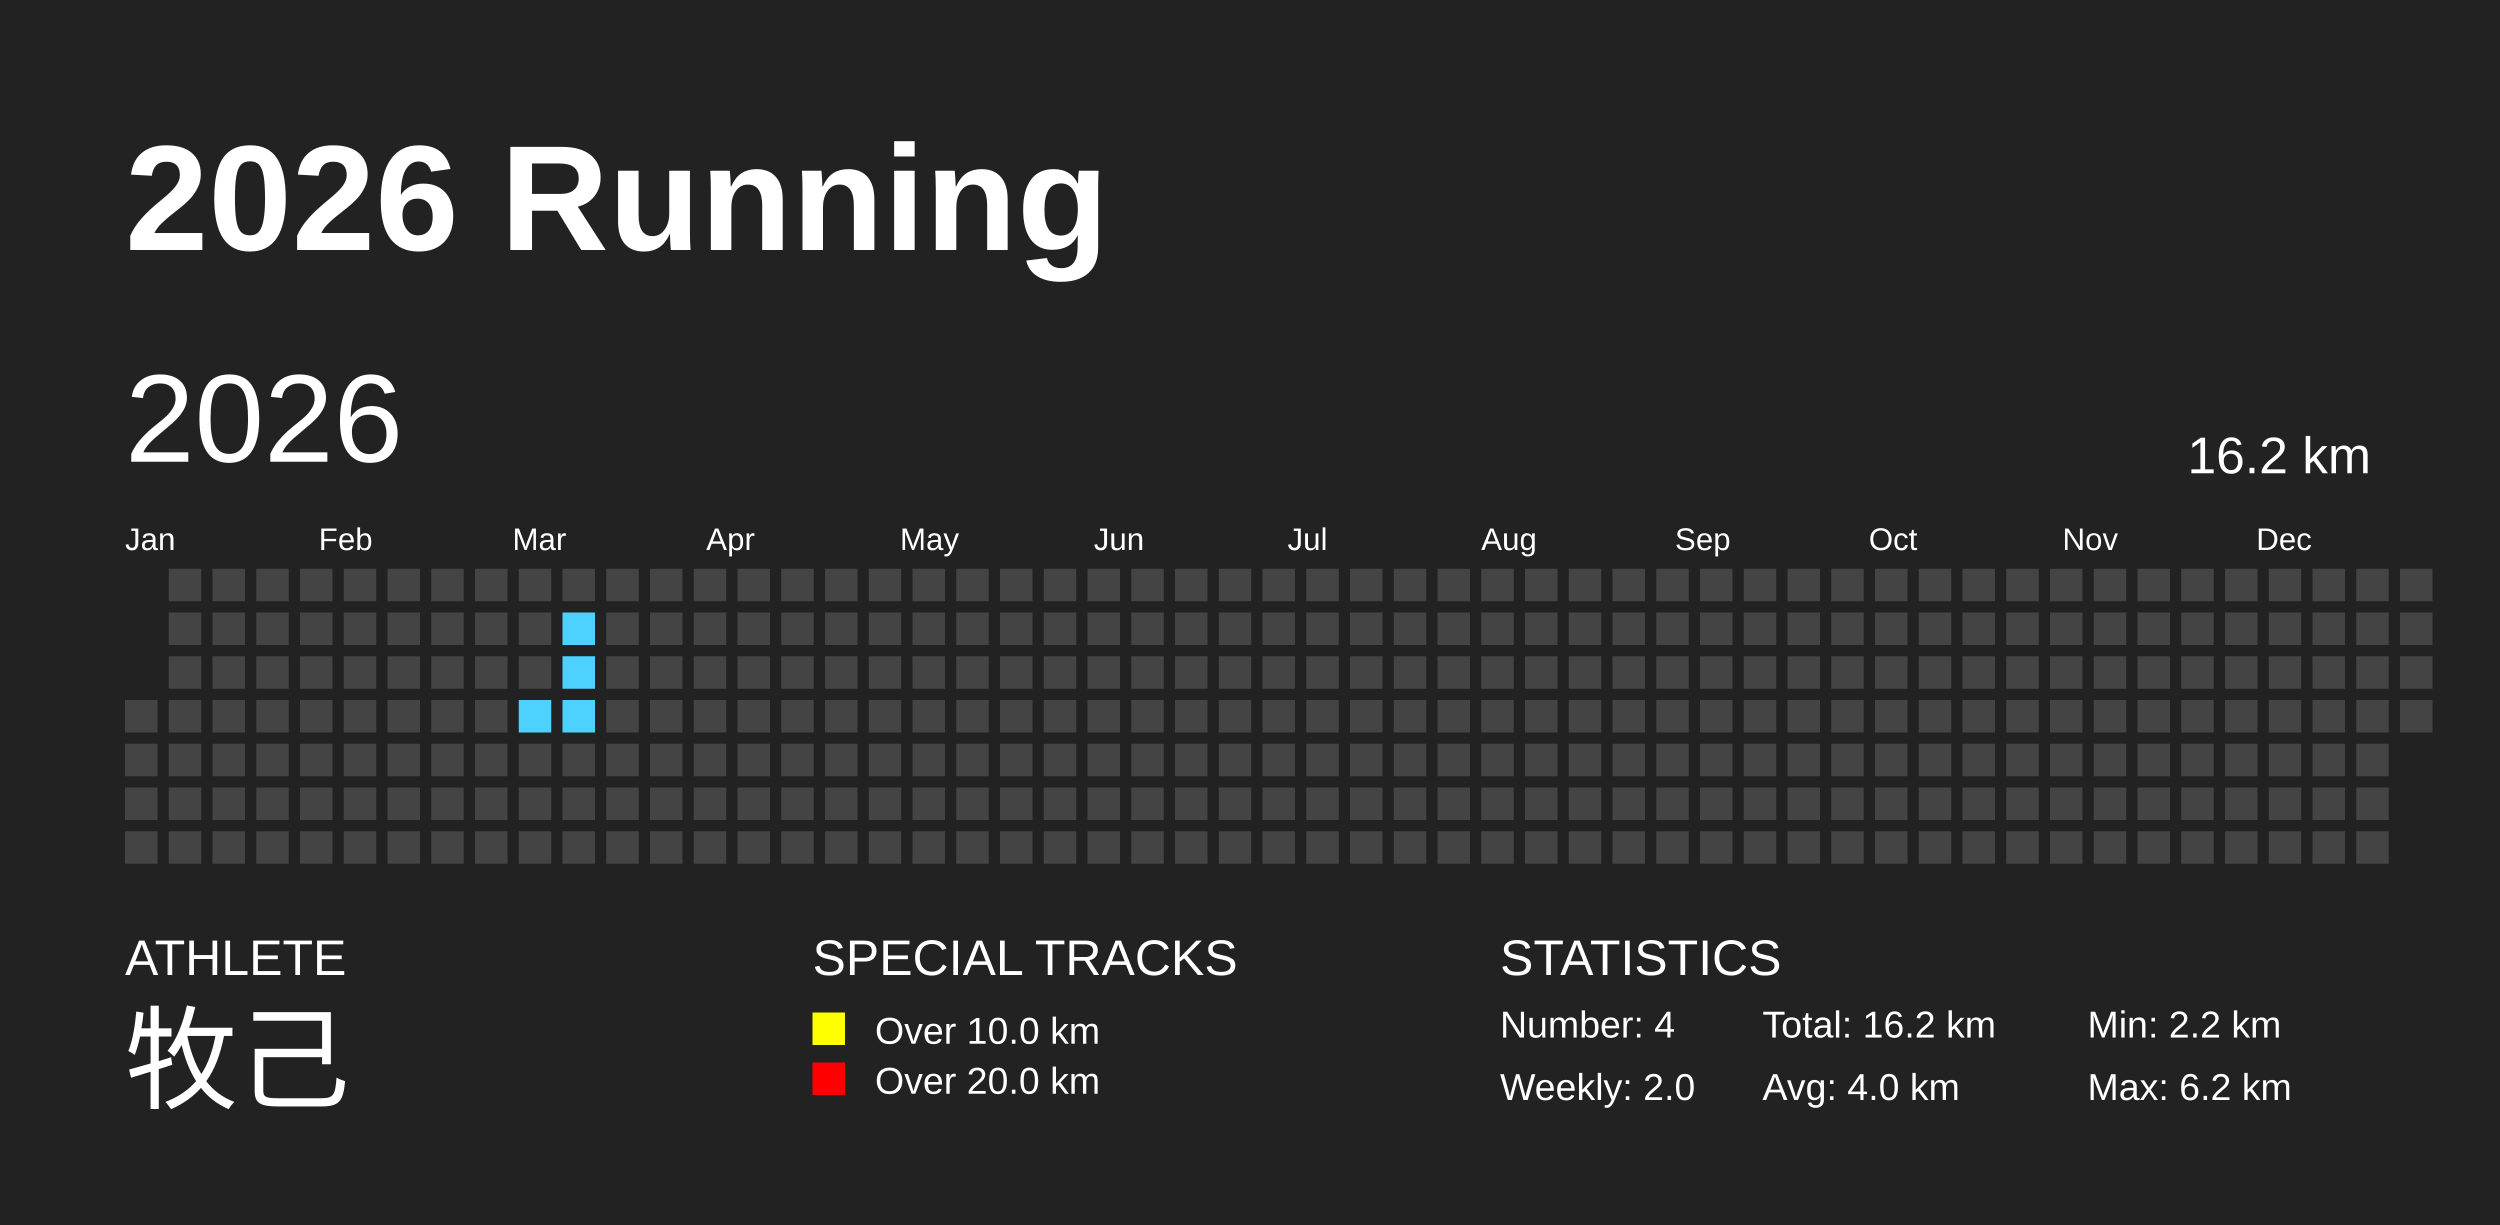
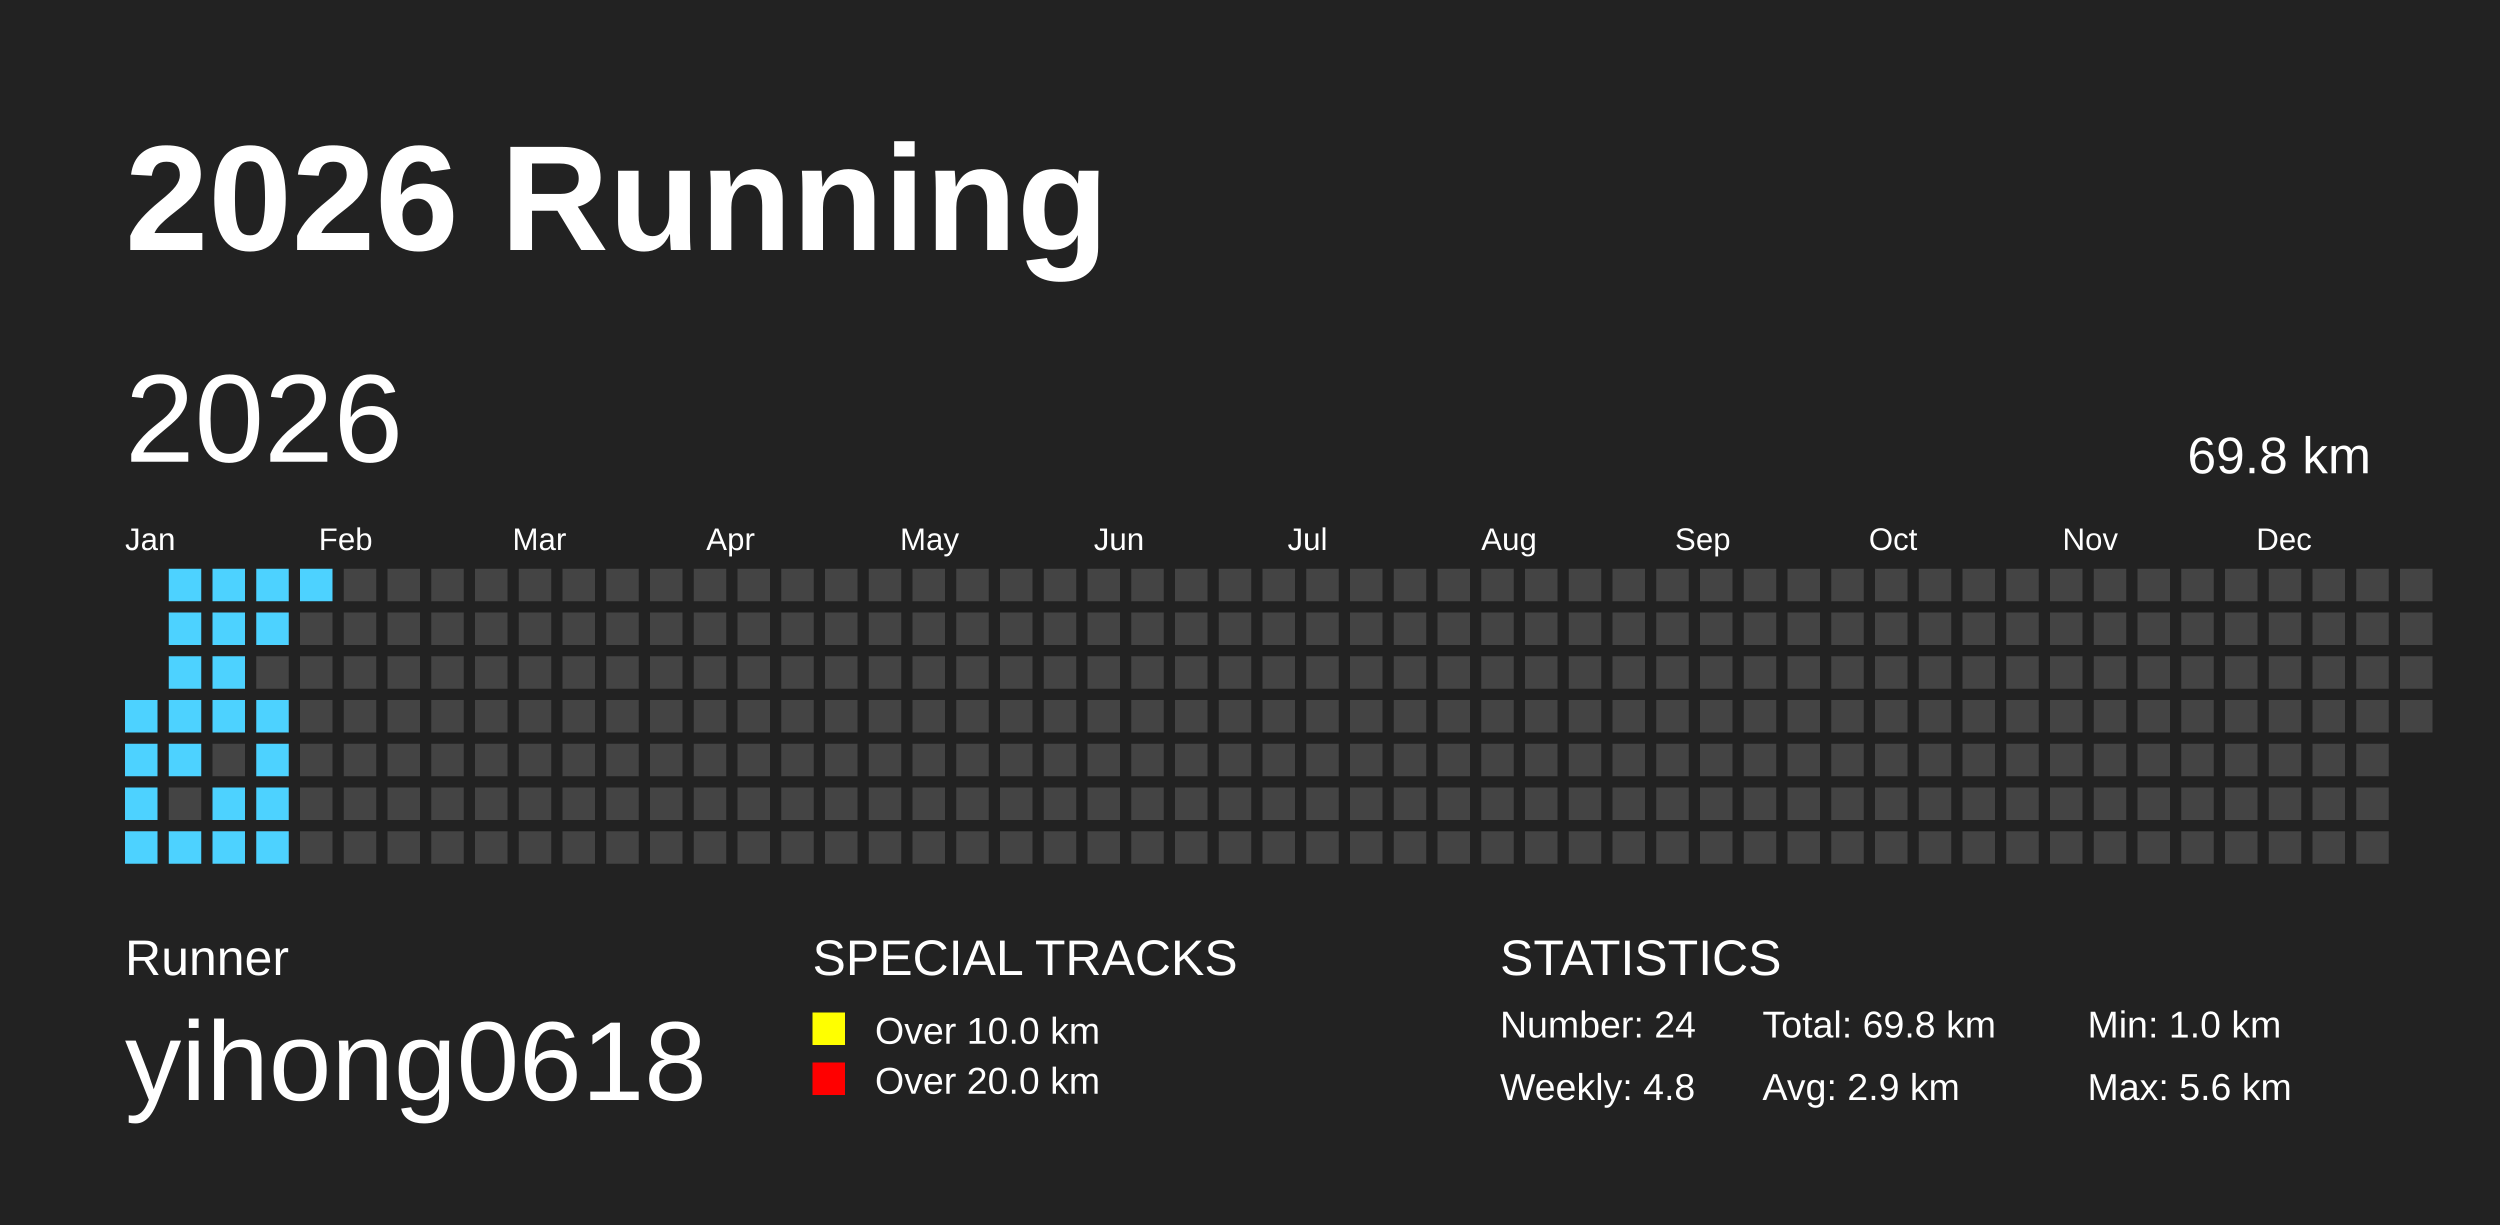
<svg xmlns="http://www.w3.org/2000/svg" baseProfile="full" height="98mm" version="1.1" viewBox="0,0,200,98" width="200mm">
  <defs />
  <rect fill="#222222" height="98" width="200" x="0" y="0" />
  <text fill="#FFFFFF" style="font-size:12px; font-family:Arial; font-weight:bold;" x="10" y="20">2026 Running</text>
-   <text fill="#FFFFFF" style="font-size:4px; font-family:Arial" x="10" y="78">ATHLETE</text>
-   <text fill="#FFFFFF" style="font-size:9px; font-family:Arial" x="10" y="88">牧己</text>
+   <text fill="#FFFFFF" style="font-size:4px; font-family:Arial" x="10" y="78">Runner</text>
+   <text fill="#FFFFFF" style="font-size:9px; font-family:Arial" x="10" y="88">yihong0618</text>
  <text fill="#FFFFFF" style="font-size:4px; font-family:Arial" x="65" y="78">SPECIAL TRACKS</text>
  <rect fill="yellow" height="2.6" width="2.6" x="65" y="81" />
  <text fill="#FFFFFF" style="font-size:3px; font-family:Arial" x="70" y="83.5">Over 10.0 km</text>
  <rect fill="red" height="2.6" width="2.6" x="65" y="85" />
  <text fill="#FFFFFF" style="font-size:3px; font-family:Arial" x="70" y="87.5">Over 20.0 km</text>
  <text fill="#FFFFFF" style="font-size:4px; font-family:Arial" x="120" y="78">STATISTICS</text>
-   <text fill="#FFFFFF" style="font-size:3px; font-family:Arial" x="120" y="83">Number: 4</text>
-   <text fill="#FFFFFF" style="font-size:3px; font-family:Arial" x="120" y="88">Weekly: 2.0</text>
-   <text fill="#FFFFFF" style="font-size:3px; font-family:Arial" x="141" y="83">Total: 16.2 km</text>
-   <text fill="#FFFFFF" style="font-size:3px; font-family:Arial" x="141" y="88">Avg: 4.0 km</text>
-   <text fill="#FFFFFF" style="font-size:3px; font-family:Arial" x="167" y="83">Min: 2.2 km</text>
-   <text fill="#FFFFFF" style="font-size:3px; font-family:Arial" x="167" y="88">Max: 6.2 km</text>
+   <text fill="#FFFFFF" style="font-size:3px; font-family:Arial" x="120" y="83">Number: 24</text>
+   <text fill="#FFFFFF" style="font-size:3px; font-family:Arial" x="120" y="88">Weekly: 4.8</text>
+   <text fill="#FFFFFF" style="font-size:3px; font-family:Arial" x="141" y="83">Total: 69.8 km</text>
+   <text fill="#FFFFFF" style="font-size:3px; font-family:Arial" x="141" y="88">Avg: 2.9 km</text>
+   <text fill="#FFFFFF" style="font-size:3px; font-family:Arial" x="167" y="83">Min: 1.0 km</text>
+   <text fill="#FFFFFF" style="font-size:3px; font-family:Arial" x="167" y="88">Max: 5.6 km</text>
  <text dominant-baseline="hanging" fill="#FFFFFF" style="font-size:10.0px; font-family:Arial;" x="10" y="30">2026</text>
-   <text dominant-baseline="hanging" fill="#FFFFFF" style="font-size:4.125px; font-family:Arial;" x="175" y="35">16.2 km</text>
+   <text dominant-baseline="hanging" fill="#FFFFFF" style="font-size:4.125px; font-family:Arial;" x="175" y="35">69.8 km</text>
  <text fill="#FFFFFF" style="font-size:2.5px; font-family:Arial" x="10.0" y="44">Jan</text>
  <text fill="#FFFFFF" style="font-size:2.5px; font-family:Arial" x="25.5" y="44">Feb</text>
  <text fill="#FFFFFF" style="font-size:2.5px; font-family:Arial" x="41.0" y="44">Mar</text>
  <text fill="#FFFFFF" style="font-size:2.5px; font-family:Arial" x="56.5" y="44">Apr</text>
  <text fill="#FFFFFF" style="font-size:2.5px; font-family:Arial" x="72.0" y="44">May</text>
  <text fill="#FFFFFF" style="font-size:2.5px; font-family:Arial" x="87.5" y="44">Jun</text>
  <text fill="#FFFFFF" style="font-size:2.5px; font-family:Arial" x="103.0" y="44">Jul</text>
  <text fill="#FFFFFF" style="font-size:2.5px; font-family:Arial" x="118.5" y="44">Aug</text>
  <text fill="#FFFFFF" style="font-size:2.5px; font-family:Arial" x="134.0" y="44">Sep</text>
  <text fill="#FFFFFF" style="font-size:2.5px; font-family:Arial" x="149.5" y="44">Oct</text>
  <text fill="#FFFFFF" style="font-size:2.5px; font-family:Arial" x="165.0" y="44">Nov</text>
  <text fill="#FFFFFF" style="font-size:2.5px; font-family:Arial" x="180.5" y="44">Dec</text>
-   <rect fill="#444444" height="2.6" width="2.6" x="10.0" y="56.0" />
-   <rect fill="#444444" height="2.6" width="2.6" x="10.0" y="59.5" />
-   <rect fill="#444444" height="2.6" width="2.6" x="10.0" y="63.0" />
-   <rect fill="#444444" height="2.6" width="2.6" x="10.0" y="66.5" />
-   <rect fill="#444444" height="2.6" width="2.6" x="13.5" y="45.5" />
-   <rect fill="#444444" height="2.6" width="2.6" x="13.5" y="49.0" />
-   <rect fill="#444444" height="2.6" width="2.6" x="13.5" y="52.5" />
-   <rect fill="#444444" height="2.6" width="2.6" x="13.5" y="56.0" />
-   <rect fill="#444444" height="2.6" width="2.6" x="13.5" y="59.5" />
+   <rect fill="#4DD2FF" height="2.6" width="2.6" x="10.0" y="56.0" />
+   <rect fill="#4DD2FF" height="2.6" width="2.6" x="10.0" y="59.5" />
+   <rect fill="#4DD2FF" height="2.6" width="2.6" x="10.0" y="63.0" />
+   <rect fill="#4DD2FF" height="2.6" width="2.6" x="10.0" y="66.5" />
+   <rect fill="#4DD2FF" height="2.6" width="2.6" x="13.5" y="45.5" />
+   <rect fill="#4DD2FF" height="2.6" width="2.6" x="13.5" y="49.0" />
+   <rect fill="#4DD2FF" height="2.6" width="2.6" x="13.5" y="52.5" />
+   <rect fill="#4DD2FF" height="2.6" width="2.6" x="13.5" y="56.0" />
+   <rect fill="#4DD2FF" height="2.6" width="2.6" x="13.5" y="59.5" />
  <rect fill="#444444" height="2.6" width="2.6" x="13.5" y="63.0" />
-   <rect fill="#444444" height="2.6" width="2.6" x="13.5" y="66.5" />
-   <rect fill="#444444" height="2.6" width="2.6" x="17.0" y="45.5" />
-   <rect fill="#444444" height="2.6" width="2.6" x="17.0" y="49.0" />
-   <rect fill="#444444" height="2.6" width="2.6" x="17.0" y="52.5" />
-   <rect fill="#444444" height="2.6" width="2.6" x="17.0" y="56.0" />
+   <rect fill="#4DD2FF" height="2.6" width="2.6" x="13.5" y="66.5" />
+   <rect fill="#4DD2FF" height="2.6" width="2.6" x="17.0" y="45.5" />
+   <rect fill="#4DD2FF" height="2.6" width="2.6" x="17.0" y="49.0" />
+   <rect fill="#4DD2FF" height="2.6" width="2.6" x="17.0" y="52.5" />
+   <rect fill="#4DD2FF" height="2.6" width="2.6" x="17.0" y="56.0" />
  <rect fill="#444444" height="2.6" width="2.6" x="17.0" y="59.5" />
-   <rect fill="#444444" height="2.6" width="2.6" x="17.0" y="63.0" />
-   <rect fill="#444444" height="2.6" width="2.6" x="17.0" y="66.5" />
-   <rect fill="#444444" height="2.6" width="2.6" x="20.5" y="45.5" />
-   <rect fill="#444444" height="2.6" width="2.6" x="20.5" y="49.0" />
+   <rect fill="#4DD2FF" height="2.6" width="2.6" x="17.0" y="63.0" />
+   <rect fill="#4DD2FF" height="2.6" width="2.6" x="17.0" y="66.5" />
+   <rect fill="#4DD2FF" height="2.6" width="2.6" x="20.5" y="45.5" />
+   <rect fill="#4DD2FF" height="2.6" width="2.6" x="20.5" y="49.0" />
  <rect fill="#444444" height="2.6" width="2.6" x="20.5" y="52.5" />
-   <rect fill="#444444" height="2.6" width="2.6" x="20.5" y="56.0" />
-   <rect fill="#444444" height="2.6" width="2.6" x="20.5" y="59.5" />
-   <rect fill="#444444" height="2.6" width="2.6" x="20.5" y="63.0" />
-   <rect fill="#444444" height="2.6" width="2.6" x="20.5" y="66.5" />
-   <rect fill="#444444" height="2.6" width="2.6" x="24.0" y="45.5" />
+   <rect fill="#4DD2FF" height="2.6" width="2.6" x="20.5" y="56.0" />
+   <rect fill="#4DD2FF" height="2.6" width="2.6" x="20.5" y="59.5" />
+   <rect fill="#4DD2FF" height="2.6" width="2.6" x="20.5" y="63.0" />
+   <rect fill="#4DD2FF" height="2.6" width="2.6" x="20.5" y="66.5" />
+   <rect fill="#4DD2FF" height="2.6" width="2.6" x="24.0" y="45.5" />
  <rect fill="#444444" height="2.6" width="2.6" x="24.0" y="49.0" />
  <rect fill="#444444" height="2.6" width="2.6" x="24.0" y="52.5" />
  <rect fill="#444444" height="2.6" width="2.6" x="24.0" y="56.0" />
  <rect fill="#444444" height="2.6" width="2.6" x="24.0" y="59.5" />
  <rect fill="#444444" height="2.6" width="2.6" x="24.0" y="63.0" />
  <rect fill="#444444" height="2.6" width="2.6" x="24.0" y="66.5" />
  <rect fill="#444444" height="2.6" width="2.6" x="27.5" y="45.5" />
  <rect fill="#444444" height="2.6" width="2.6" x="27.5" y="49.0" />
  <rect fill="#444444" height="2.6" width="2.6" x="27.5" y="52.5" />
  <rect fill="#444444" height="2.6" width="2.6" x="27.5" y="56.0" />
  <rect fill="#444444" height="2.6" width="2.6" x="27.5" y="59.5" />
  <rect fill="#444444" height="2.6" width="2.6" x="27.5" y="63.0" />
  <rect fill="#444444" height="2.6" width="2.6" x="27.5" y="66.5" />
  <rect fill="#444444" height="2.6" width="2.6" x="31.0" y="45.5" />
  <rect fill="#444444" height="2.6" width="2.6" x="31.0" y="49.0" />
  <rect fill="#444444" height="2.6" width="2.6" x="31.0" y="52.5" />
  <rect fill="#444444" height="2.6" width="2.6" x="31.0" y="56.0" />
  <rect fill="#444444" height="2.6" width="2.6" x="31.0" y="59.5" />
  <rect fill="#444444" height="2.6" width="2.6" x="31.0" y="63.0" />
  <rect fill="#444444" height="2.6" width="2.6" x="31.0" y="66.5" />
  <rect fill="#444444" height="2.6" width="2.6" x="34.5" y="45.5" />
  <rect fill="#444444" height="2.6" width="2.6" x="34.5" y="49.0" />
  <rect fill="#444444" height="2.6" width="2.6" x="34.5" y="52.5" />
  <rect fill="#444444" height="2.6" width="2.6" x="34.5" y="56.0" />
  <rect fill="#444444" height="2.6" width="2.6" x="34.5" y="59.5" />
  <rect fill="#444444" height="2.6" width="2.6" x="34.5" y="63.0" />
  <rect fill="#444444" height="2.6" width="2.6" x="34.5" y="66.5" />
  <rect fill="#444444" height="2.6" width="2.6" x="38.0" y="45.5" />
  <rect fill="#444444" height="2.6" width="2.6" x="38.0" y="49.0" />
  <rect fill="#444444" height="2.6" width="2.6" x="38.0" y="52.5" />
  <rect fill="#444444" height="2.6" width="2.6" x="38.0" y="56.0" />
  <rect fill="#444444" height="2.6" width="2.6" x="38.0" y="59.5" />
  <rect fill="#444444" height="2.6" width="2.6" x="38.0" y="63.0" />
  <rect fill="#444444" height="2.6" width="2.6" x="38.0" y="66.5" />
  <rect fill="#444444" height="2.6" width="2.6" x="41.5" y="45.5" />
  <rect fill="#444444" height="2.6" width="2.6" x="41.5" y="49.0" />
  <rect fill="#444444" height="2.6" width="2.6" x="41.5" y="52.5" />
-   <rect fill="#4DD2FF" height="2.6" width="2.6" x="41.5" y="56.0" />
+   <rect fill="#444444" height="2.6" width="2.6" x="41.5" y="56.0" />
  <rect fill="#444444" height="2.6" width="2.6" x="41.5" y="59.5" />
  <rect fill="#444444" height="2.6" width="2.6" x="41.5" y="63.0" />
  <rect fill="#444444" height="2.6" width="2.6" x="41.5" y="66.5" />
  <rect fill="#444444" height="2.6" width="2.6" x="45.0" y="45.5" />
-   <rect fill="#4DD2FF" height="2.6" width="2.6" x="45.0" y="49.0" />
-   <rect fill="#4DD2FF" height="2.6" width="2.6" x="45.0" y="52.5" />
-   <rect fill="#4DD2FF" height="2.6" width="2.6" x="45.0" y="56.0" />
+   <rect fill="#444444" height="2.6" width="2.6" x="45.0" y="49.0" />
+   <rect fill="#444444" height="2.6" width="2.6" x="45.0" y="52.5" />
+   <rect fill="#444444" height="2.6" width="2.6" x="45.0" y="56.0" />
  <rect fill="#444444" height="2.6" width="2.6" x="45.0" y="59.5" />
  <rect fill="#444444" height="2.6" width="2.6" x="45.0" y="63.0" />
  <rect fill="#444444" height="2.6" width="2.6" x="45.0" y="66.5" />
  <rect fill="#444444" height="2.6" width="2.6" x="48.5" y="45.5" />
  <rect fill="#444444" height="2.6" width="2.6" x="48.5" y="49.0" />
  <rect fill="#444444" height="2.6" width="2.6" x="48.5" y="52.5" />
  <rect fill="#444444" height="2.6" width="2.6" x="48.5" y="56.0" />
  <rect fill="#444444" height="2.6" width="2.6" x="48.5" y="59.5" />
  <rect fill="#444444" height="2.6" width="2.6" x="48.5" y="63.0" />
  <rect fill="#444444" height="2.6" width="2.6" x="48.5" y="66.5" />
  <rect fill="#444444" height="2.6" width="2.6" x="52.0" y="45.5" />
  <rect fill="#444444" height="2.6" width="2.6" x="52.0" y="49.0" />
  <rect fill="#444444" height="2.6" width="2.6" x="52.0" y="52.5" />
  <rect fill="#444444" height="2.6" width="2.6" x="52.0" y="56.0" />
  <rect fill="#444444" height="2.6" width="2.6" x="52.0" y="59.5" />
  <rect fill="#444444" height="2.6" width="2.6" x="52.0" y="63.0" />
  <rect fill="#444444" height="2.6" width="2.6" x="52.0" y="66.5" />
  <rect fill="#444444" height="2.6" width="2.6" x="55.5" y="45.5" />
  <rect fill="#444444" height="2.6" width="2.6" x="55.5" y="49.0" />
  <rect fill="#444444" height="2.6" width="2.6" x="55.5" y="52.5" />
  <rect fill="#444444" height="2.6" width="2.6" x="55.5" y="56.0" />
  <rect fill="#444444" height="2.6" width="2.6" x="55.5" y="59.5" />
  <rect fill="#444444" height="2.6" width="2.6" x="55.5" y="63.0" />
  <rect fill="#444444" height="2.6" width="2.6" x="55.5" y="66.5" />
  <rect fill="#444444" height="2.6" width="2.6" x="59.0" y="45.5" />
  <rect fill="#444444" height="2.6" width="2.6" x="59.0" y="49.0" />
  <rect fill="#444444" height="2.6" width="2.6" x="59.0" y="52.5" />
  <rect fill="#444444" height="2.6" width="2.6" x="59.0" y="56.0" />
  <rect fill="#444444" height="2.6" width="2.6" x="59.0" y="59.5" />
  <rect fill="#444444" height="2.6" width="2.6" x="59.0" y="63.0" />
  <rect fill="#444444" height="2.6" width="2.6" x="59.0" y="66.5" />
  <rect fill="#444444" height="2.6" width="2.6" x="62.5" y="45.5" />
  <rect fill="#444444" height="2.6" width="2.6" x="62.5" y="49.0" />
  <rect fill="#444444" height="2.6" width="2.6" x="62.5" y="52.5" />
  <rect fill="#444444" height="2.6" width="2.6" x="62.5" y="56.0" />
  <rect fill="#444444" height="2.6" width="2.6" x="62.5" y="59.5" />
  <rect fill="#444444" height="2.6" width="2.6" x="62.5" y="63.0" />
  <rect fill="#444444" height="2.6" width="2.6" x="62.5" y="66.5" />
  <rect fill="#444444" height="2.6" width="2.6" x="66.0" y="45.5" />
  <rect fill="#444444" height="2.6" width="2.6" x="66.0" y="49.0" />
  <rect fill="#444444" height="2.6" width="2.6" x="66.0" y="52.5" />
  <rect fill="#444444" height="2.6" width="2.6" x="66.0" y="56.0" />
  <rect fill="#444444" height="2.6" width="2.6" x="66.0" y="59.5" />
  <rect fill="#444444" height="2.6" width="2.6" x="66.0" y="63.0" />
  <rect fill="#444444" height="2.6" width="2.6" x="66.0" y="66.5" />
  <rect fill="#444444" height="2.6" width="2.6" x="69.5" y="45.5" />
  <rect fill="#444444" height="2.6" width="2.6" x="69.5" y="49.0" />
  <rect fill="#444444" height="2.6" width="2.6" x="69.5" y="52.5" />
  <rect fill="#444444" height="2.6" width="2.6" x="69.5" y="56.0" />
  <rect fill="#444444" height="2.6" width="2.6" x="69.5" y="59.5" />
  <rect fill="#444444" height="2.6" width="2.6" x="69.5" y="63.0" />
  <rect fill="#444444" height="2.6" width="2.6" x="69.5" y="66.5" />
  <rect fill="#444444" height="2.6" width="2.6" x="73.0" y="45.5" />
  <rect fill="#444444" height="2.6" width="2.6" x="73.0" y="49.0" />
  <rect fill="#444444" height="2.6" width="2.6" x="73.0" y="52.5" />
  <rect fill="#444444" height="2.6" width="2.6" x="73.0" y="56.0" />
  <rect fill="#444444" height="2.6" width="2.6" x="73.0" y="59.5" />
  <rect fill="#444444" height="2.6" width="2.6" x="73.0" y="63.0" />
  <rect fill="#444444" height="2.6" width="2.6" x="73.0" y="66.5" />
  <rect fill="#444444" height="2.6" width="2.6" x="76.5" y="45.5" />
  <rect fill="#444444" height="2.6" width="2.6" x="76.5" y="49.0" />
  <rect fill="#444444" height="2.6" width="2.6" x="76.5" y="52.5" />
  <rect fill="#444444" height="2.6" width="2.6" x="76.5" y="56.0" />
  <rect fill="#444444" height="2.6" width="2.6" x="76.5" y="59.5" />
  <rect fill="#444444" height="2.6" width="2.6" x="76.5" y="63.0" />
  <rect fill="#444444" height="2.6" width="2.6" x="76.5" y="66.5" />
  <rect fill="#444444" height="2.6" width="2.6" x="80.0" y="45.5" />
  <rect fill="#444444" height="2.6" width="2.6" x="80.0" y="49.0" />
  <rect fill="#444444" height="2.6" width="2.6" x="80.0" y="52.5" />
  <rect fill="#444444" height="2.6" width="2.6" x="80.0" y="56.0" />
  <rect fill="#444444" height="2.6" width="2.6" x="80.0" y="59.5" />
  <rect fill="#444444" height="2.6" width="2.6" x="80.0" y="63.0" />
  <rect fill="#444444" height="2.6" width="2.6" x="80.0" y="66.5" />
  <rect fill="#444444" height="2.6" width="2.6" x="83.5" y="45.5" />
  <rect fill="#444444" height="2.6" width="2.6" x="83.5" y="49.0" />
  <rect fill="#444444" height="2.6" width="2.6" x="83.5" y="52.5" />
  <rect fill="#444444" height="2.6" width="2.6" x="83.5" y="56.0" />
  <rect fill="#444444" height="2.6" width="2.6" x="83.5" y="59.5" />
  <rect fill="#444444" height="2.6" width="2.6" x="83.5" y="63.0" />
  <rect fill="#444444" height="2.6" width="2.6" x="83.5" y="66.5" />
  <rect fill="#444444" height="2.6" width="2.6" x="87.0" y="45.5" />
  <rect fill="#444444" height="2.6" width="2.6" x="87.0" y="49.0" />
  <rect fill="#444444" height="2.6" width="2.6" x="87.0" y="52.5" />
  <rect fill="#444444" height="2.6" width="2.6" x="87.0" y="56.0" />
  <rect fill="#444444" height="2.6" width="2.6" x="87.0" y="59.5" />
  <rect fill="#444444" height="2.6" width="2.6" x="87.0" y="63.0" />
  <rect fill="#444444" height="2.6" width="2.6" x="87.0" y="66.5" />
  <rect fill="#444444" height="2.6" width="2.6" x="90.5" y="45.5" />
  <rect fill="#444444" height="2.6" width="2.6" x="90.5" y="49.0" />
  <rect fill="#444444" height="2.6" width="2.6" x="90.5" y="52.5" />
  <rect fill="#444444" height="2.6" width="2.6" x="90.5" y="56.0" />
  <rect fill="#444444" height="2.6" width="2.6" x="90.5" y="59.5" />
  <rect fill="#444444" height="2.6" width="2.6" x="90.5" y="63.0" />
  <rect fill="#444444" height="2.6" width="2.6" x="90.5" y="66.5" />
  <rect fill="#444444" height="2.6" width="2.6" x="94.0" y="45.5" />
  <rect fill="#444444" height="2.6" width="2.6" x="94.0" y="49.0" />
  <rect fill="#444444" height="2.6" width="2.6" x="94.0" y="52.5" />
  <rect fill="#444444" height="2.6" width="2.6" x="94.0" y="56.0" />
  <rect fill="#444444" height="2.6" width="2.6" x="94.0" y="59.5" />
  <rect fill="#444444" height="2.6" width="2.6" x="94.0" y="63.0" />
  <rect fill="#444444" height="2.6" width="2.6" x="94.0" y="66.5" />
  <rect fill="#444444" height="2.6" width="2.6" x="97.5" y="45.5" />
  <rect fill="#444444" height="2.6" width="2.6" x="97.5" y="49.0" />
  <rect fill="#444444" height="2.6" width="2.6" x="97.5" y="52.5" />
  <rect fill="#444444" height="2.6" width="2.6" x="97.5" y="56.0" />
  <rect fill="#444444" height="2.6" width="2.6" x="97.5" y="59.5" />
  <rect fill="#444444" height="2.6" width="2.6" x="97.5" y="63.0" />
  <rect fill="#444444" height="2.6" width="2.6" x="97.5" y="66.5" />
  <rect fill="#444444" height="2.6" width="2.6" x="101.0" y="45.5" />
  <rect fill="#444444" height="2.6" width="2.6" x="101.0" y="49.0" />
  <rect fill="#444444" height="2.6" width="2.6" x="101.0" y="52.5" />
  <rect fill="#444444" height="2.6" width="2.6" x="101.0" y="56.0" />
  <rect fill="#444444" height="2.6" width="2.6" x="101.0" y="59.5" />
  <rect fill="#444444" height="2.6" width="2.6" x="101.0" y="63.0" />
  <rect fill="#444444" height="2.6" width="2.6" x="101.0" y="66.5" />
  <rect fill="#444444" height="2.6" width="2.6" x="104.5" y="45.5" />
  <rect fill="#444444" height="2.6" width="2.6" x="104.5" y="49.0" />
  <rect fill="#444444" height="2.6" width="2.6" x="104.5" y="52.5" />
  <rect fill="#444444" height="2.6" width="2.6" x="104.5" y="56.0" />
  <rect fill="#444444" height="2.6" width="2.6" x="104.5" y="59.5" />
  <rect fill="#444444" height="2.6" width="2.6" x="104.5" y="63.0" />
  <rect fill="#444444" height="2.6" width="2.6" x="104.5" y="66.5" />
  <rect fill="#444444" height="2.6" width="2.6" x="108.0" y="45.5" />
  <rect fill="#444444" height="2.6" width="2.6" x="108.0" y="49.0" />
  <rect fill="#444444" height="2.6" width="2.6" x="108.0" y="52.5" />
  <rect fill="#444444" height="2.6" width="2.6" x="108.0" y="56.0" />
  <rect fill="#444444" height="2.6" width="2.6" x="108.0" y="59.5" />
  <rect fill="#444444" height="2.6" width="2.6" x="108.0" y="63.0" />
  <rect fill="#444444" height="2.6" width="2.6" x="108.0" y="66.5" />
  <rect fill="#444444" height="2.6" width="2.6" x="111.5" y="45.5" />
  <rect fill="#444444" height="2.6" width="2.6" x="111.5" y="49.0" />
  <rect fill="#444444" height="2.6" width="2.6" x="111.5" y="52.5" />
  <rect fill="#444444" height="2.6" width="2.6" x="111.5" y="56.0" />
  <rect fill="#444444" height="2.6" width="2.6" x="111.5" y="59.5" />
  <rect fill="#444444" height="2.6" width="2.6" x="111.5" y="63.0" />
  <rect fill="#444444" height="2.6" width="2.6" x="111.5" y="66.5" />
  <rect fill="#444444" height="2.6" width="2.6" x="115.0" y="45.5" />
  <rect fill="#444444" height="2.6" width="2.6" x="115.0" y="49.0" />
  <rect fill="#444444" height="2.6" width="2.6" x="115.0" y="52.5" />
  <rect fill="#444444" height="2.6" width="2.6" x="115.0" y="56.0" />
  <rect fill="#444444" height="2.6" width="2.6" x="115.0" y="59.5" />
  <rect fill="#444444" height="2.6" width="2.6" x="115.0" y="63.0" />
  <rect fill="#444444" height="2.6" width="2.6" x="115.0" y="66.5" />
  <rect fill="#444444" height="2.6" width="2.6" x="118.5" y="45.5" />
  <rect fill="#444444" height="2.6" width="2.6" x="118.5" y="49.0" />
  <rect fill="#444444" height="2.6" width="2.6" x="118.5" y="52.5" />
  <rect fill="#444444" height="2.6" width="2.6" x="118.5" y="56.0" />
  <rect fill="#444444" height="2.6" width="2.6" x="118.5" y="59.5" />
  <rect fill="#444444" height="2.6" width="2.6" x="118.5" y="63.0" />
  <rect fill="#444444" height="2.6" width="2.6" x="118.5" y="66.5" />
  <rect fill="#444444" height="2.6" width="2.6" x="122.0" y="45.5" />
  <rect fill="#444444" height="2.6" width="2.6" x="122.0" y="49.0" />
  <rect fill="#444444" height="2.6" width="2.6" x="122.0" y="52.5" />
  <rect fill="#444444" height="2.6" width="2.6" x="122.0" y="56.0" />
  <rect fill="#444444" height="2.6" width="2.6" x="122.0" y="59.5" />
  <rect fill="#444444" height="2.6" width="2.6" x="122.0" y="63.0" />
  <rect fill="#444444" height="2.6" width="2.6" x="122.0" y="66.5" />
  <rect fill="#444444" height="2.6" width="2.6" x="125.5" y="45.5" />
  <rect fill="#444444" height="2.6" width="2.6" x="125.5" y="49.0" />
  <rect fill="#444444" height="2.6" width="2.6" x="125.5" y="52.5" />
  <rect fill="#444444" height="2.6" width="2.6" x="125.5" y="56.0" />
  <rect fill="#444444" height="2.6" width="2.6" x="125.5" y="59.5" />
  <rect fill="#444444" height="2.6" width="2.6" x="125.5" y="63.0" />
  <rect fill="#444444" height="2.6" width="2.6" x="125.5" y="66.5" />
  <rect fill="#444444" height="2.6" width="2.6" x="129.0" y="45.5" />
  <rect fill="#444444" height="2.6" width="2.6" x="129.0" y="49.0" />
  <rect fill="#444444" height="2.6" width="2.6" x="129.0" y="52.5" />
  <rect fill="#444444" height="2.6" width="2.6" x="129.0" y="56.0" />
  <rect fill="#444444" height="2.6" width="2.6" x="129.0" y="59.5" />
  <rect fill="#444444" height="2.6" width="2.6" x="129.0" y="63.0" />
  <rect fill="#444444" height="2.6" width="2.6" x="129.0" y="66.5" />
  <rect fill="#444444" height="2.6" width="2.6" x="132.5" y="45.5" />
  <rect fill="#444444" height="2.6" width="2.6" x="132.5" y="49.0" />
  <rect fill="#444444" height="2.6" width="2.6" x="132.5" y="52.5" />
  <rect fill="#444444" height="2.6" width="2.6" x="132.5" y="56.0" />
  <rect fill="#444444" height="2.6" width="2.6" x="132.5" y="59.5" />
  <rect fill="#444444" height="2.6" width="2.6" x="132.5" y="63.0" />
  <rect fill="#444444" height="2.6" width="2.6" x="132.5" y="66.5" />
  <rect fill="#444444" height="2.6" width="2.6" x="136.0" y="45.5" />
  <rect fill="#444444" height="2.6" width="2.6" x="136.0" y="49.0" />
  <rect fill="#444444" height="2.6" width="2.6" x="136.0" y="52.5" />
  <rect fill="#444444" height="2.6" width="2.6" x="136.0" y="56.0" />
  <rect fill="#444444" height="2.6" width="2.6" x="136.0" y="59.5" />
  <rect fill="#444444" height="2.6" width="2.6" x="136.0" y="63.0" />
  <rect fill="#444444" height="2.6" width="2.6" x="136.0" y="66.5" />
  <rect fill="#444444" height="2.6" width="2.6" x="139.5" y="45.5" />
  <rect fill="#444444" height="2.6" width="2.6" x="139.5" y="49.0" />
  <rect fill="#444444" height="2.6" width="2.6" x="139.5" y="52.5" />
  <rect fill="#444444" height="2.6" width="2.6" x="139.5" y="56.0" />
  <rect fill="#444444" height="2.6" width="2.6" x="139.5" y="59.5" />
  <rect fill="#444444" height="2.6" width="2.6" x="139.5" y="63.0" />
  <rect fill="#444444" height="2.6" width="2.6" x="139.5" y="66.5" />
  <rect fill="#444444" height="2.6" width="2.6" x="143.0" y="45.5" />
  <rect fill="#444444" height="2.6" width="2.6" x="143.0" y="49.0" />
  <rect fill="#444444" height="2.6" width="2.6" x="143.0" y="52.5" />
  <rect fill="#444444" height="2.6" width="2.6" x="143.0" y="56.0" />
  <rect fill="#444444" height="2.6" width="2.6" x="143.0" y="59.5" />
  <rect fill="#444444" height="2.6" width="2.6" x="143.0" y="63.0" />
  <rect fill="#444444" height="2.6" width="2.6" x="143.0" y="66.5" />
  <rect fill="#444444" height="2.6" width="2.6" x="146.5" y="45.5" />
  <rect fill="#444444" height="2.6" width="2.6" x="146.5" y="49.0" />
  <rect fill="#444444" height="2.6" width="2.6" x="146.5" y="52.5" />
  <rect fill="#444444" height="2.6" width="2.6" x="146.5" y="56.0" />
  <rect fill="#444444" height="2.6" width="2.6" x="146.5" y="59.5" />
  <rect fill="#444444" height="2.6" width="2.6" x="146.5" y="63.0" />
  <rect fill="#444444" height="2.6" width="2.6" x="146.5" y="66.5" />
  <rect fill="#444444" height="2.6" width="2.6" x="150.0" y="45.5" />
  <rect fill="#444444" height="2.6" width="2.6" x="150.0" y="49.0" />
  <rect fill="#444444" height="2.6" width="2.6" x="150.0" y="52.5" />
  <rect fill="#444444" height="2.6" width="2.6" x="150.0" y="56.0" />
  <rect fill="#444444" height="2.6" width="2.6" x="150.0" y="59.5" />
  <rect fill="#444444" height="2.6" width="2.6" x="150.0" y="63.0" />
  <rect fill="#444444" height="2.6" width="2.6" x="150.0" y="66.5" />
  <rect fill="#444444" height="2.6" width="2.6" x="153.5" y="45.5" />
  <rect fill="#444444" height="2.6" width="2.6" x="153.5" y="49.0" />
  <rect fill="#444444" height="2.6" width="2.6" x="153.5" y="52.5" />
  <rect fill="#444444" height="2.6" width="2.6" x="153.5" y="56.0" />
  <rect fill="#444444" height="2.6" width="2.6" x="153.5" y="59.5" />
  <rect fill="#444444" height="2.6" width="2.6" x="153.5" y="63.0" />
  <rect fill="#444444" height="2.6" width="2.6" x="153.5" y="66.5" />
  <rect fill="#444444" height="2.6" width="2.6" x="157.0" y="45.5" />
  <rect fill="#444444" height="2.6" width="2.6" x="157.0" y="49.0" />
  <rect fill="#444444" height="2.6" width="2.6" x="157.0" y="52.5" />
  <rect fill="#444444" height="2.6" width="2.6" x="157.0" y="56.0" />
  <rect fill="#444444" height="2.6" width="2.6" x="157.0" y="59.5" />
  <rect fill="#444444" height="2.6" width="2.6" x="157.0" y="63.0" />
  <rect fill="#444444" height="2.6" width="2.6" x="157.0" y="66.5" />
  <rect fill="#444444" height="2.6" width="2.6" x="160.5" y="45.5" />
  <rect fill="#444444" height="2.6" width="2.6" x="160.5" y="49.0" />
  <rect fill="#444444" height="2.6" width="2.6" x="160.5" y="52.5" />
  <rect fill="#444444" height="2.6" width="2.6" x="160.5" y="56.0" />
  <rect fill="#444444" height="2.6" width="2.6" x="160.5" y="59.5" />
  <rect fill="#444444" height="2.6" width="2.6" x="160.5" y="63.0" />
  <rect fill="#444444" height="2.6" width="2.6" x="160.5" y="66.5" />
  <rect fill="#444444" height="2.6" width="2.6" x="164.0" y="45.5" />
  <rect fill="#444444" height="2.6" width="2.6" x="164.0" y="49.0" />
  <rect fill="#444444" height="2.6" width="2.6" x="164.0" y="52.5" />
  <rect fill="#444444" height="2.6" width="2.6" x="164.0" y="56.0" />
  <rect fill="#444444" height="2.6" width="2.6" x="164.0" y="59.5" />
  <rect fill="#444444" height="2.6" width="2.6" x="164.0" y="63.0" />
  <rect fill="#444444" height="2.6" width="2.6" x="164.0" y="66.5" />
  <rect fill="#444444" height="2.6" width="2.6" x="167.5" y="45.5" />
  <rect fill="#444444" height="2.6" width="2.6" x="167.5" y="49.0" />
  <rect fill="#444444" height="2.6" width="2.6" x="167.5" y="52.5" />
  <rect fill="#444444" height="2.6" width="2.6" x="167.5" y="56.0" />
  <rect fill="#444444" height="2.6" width="2.6" x="167.5" y="59.5" />
  <rect fill="#444444" height="2.6" width="2.6" x="167.5" y="63.0" />
  <rect fill="#444444" height="2.6" width="2.6" x="167.5" y="66.5" />
  <rect fill="#444444" height="2.6" width="2.6" x="171.0" y="45.5" />
  <rect fill="#444444" height="2.6" width="2.6" x="171.0" y="49.0" />
  <rect fill="#444444" height="2.6" width="2.6" x="171.0" y="52.5" />
  <rect fill="#444444" height="2.6" width="2.6" x="171.0" y="56.0" />
  <rect fill="#444444" height="2.6" width="2.6" x="171.0" y="59.5" />
  <rect fill="#444444" height="2.6" width="2.6" x="171.0" y="63.0" />
  <rect fill="#444444" height="2.6" width="2.6" x="171.0" y="66.5" />
  <rect fill="#444444" height="2.6" width="2.6" x="174.5" y="45.5" />
  <rect fill="#444444" height="2.6" width="2.6" x="174.5" y="49.0" />
  <rect fill="#444444" height="2.6" width="2.6" x="174.5" y="52.5" />
  <rect fill="#444444" height="2.6" width="2.6" x="174.5" y="56.0" />
  <rect fill="#444444" height="2.6" width="2.6" x="174.5" y="59.5" />
  <rect fill="#444444" height="2.6" width="2.6" x="174.5" y="63.0" />
  <rect fill="#444444" height="2.6" width="2.6" x="174.5" y="66.5" />
  <rect fill="#444444" height="2.6" width="2.6" x="178.0" y="45.5" />
  <rect fill="#444444" height="2.6" width="2.6" x="178.0" y="49.0" />
  <rect fill="#444444" height="2.6" width="2.6" x="178.0" y="52.5" />
  <rect fill="#444444" height="2.6" width="2.6" x="178.0" y="56.0" />
  <rect fill="#444444" height="2.6" width="2.6" x="178.0" y="59.5" />
  <rect fill="#444444" height="2.6" width="2.6" x="178.0" y="63.0" />
  <rect fill="#444444" height="2.6" width="2.6" x="178.0" y="66.5" />
  <rect fill="#444444" height="2.6" width="2.6" x="181.5" y="45.5" />
  <rect fill="#444444" height="2.6" width="2.6" x="181.5" y="49.0" />
  <rect fill="#444444" height="2.6" width="2.6" x="181.5" y="52.5" />
  <rect fill="#444444" height="2.6" width="2.6" x="181.5" y="56.0" />
  <rect fill="#444444" height="2.6" width="2.6" x="181.5" y="59.5" />
  <rect fill="#444444" height="2.6" width="2.6" x="181.5" y="63.0" />
  <rect fill="#444444" height="2.6" width="2.6" x="181.5" y="66.5" />
  <rect fill="#444444" height="2.6" width="2.6" x="185.0" y="45.5" />
  <rect fill="#444444" height="2.6" width="2.6" x="185.0" y="49.0" />
  <rect fill="#444444" height="2.6" width="2.6" x="185.0" y="52.5" />
  <rect fill="#444444" height="2.6" width="2.6" x="185.0" y="56.0" />
  <rect fill="#444444" height="2.6" width="2.6" x="185.0" y="59.5" />
  <rect fill="#444444" height="2.6" width="2.6" x="185.0" y="63.0" />
  <rect fill="#444444" height="2.6" width="2.6" x="185.0" y="66.5" />
  <rect fill="#444444" height="2.6" width="2.6" x="188.5" y="45.5" />
  <rect fill="#444444" height="2.6" width="2.6" x="188.5" y="49.0" />
  <rect fill="#444444" height="2.6" width="2.6" x="188.5" y="52.5" />
  <rect fill="#444444" height="2.6" width="2.6" x="188.5" y="56.0" />
  <rect fill="#444444" height="2.6" width="2.6" x="188.5" y="59.5" />
  <rect fill="#444444" height="2.6" width="2.6" x="188.5" y="63.0" />
  <rect fill="#444444" height="2.6" width="2.6" x="188.5" y="66.5" />
  <rect fill="#444444" height="2.6" width="2.6" x="192.0" y="45.5" />
  <rect fill="#444444" height="2.6" width="2.6" x="192.0" y="49.0" />
  <rect fill="#444444" height="2.6" width="2.6" x="192.0" y="52.5" />
  <rect fill="#444444" height="2.6" width="2.6" x="192.0" y="56.0" />
</svg>
